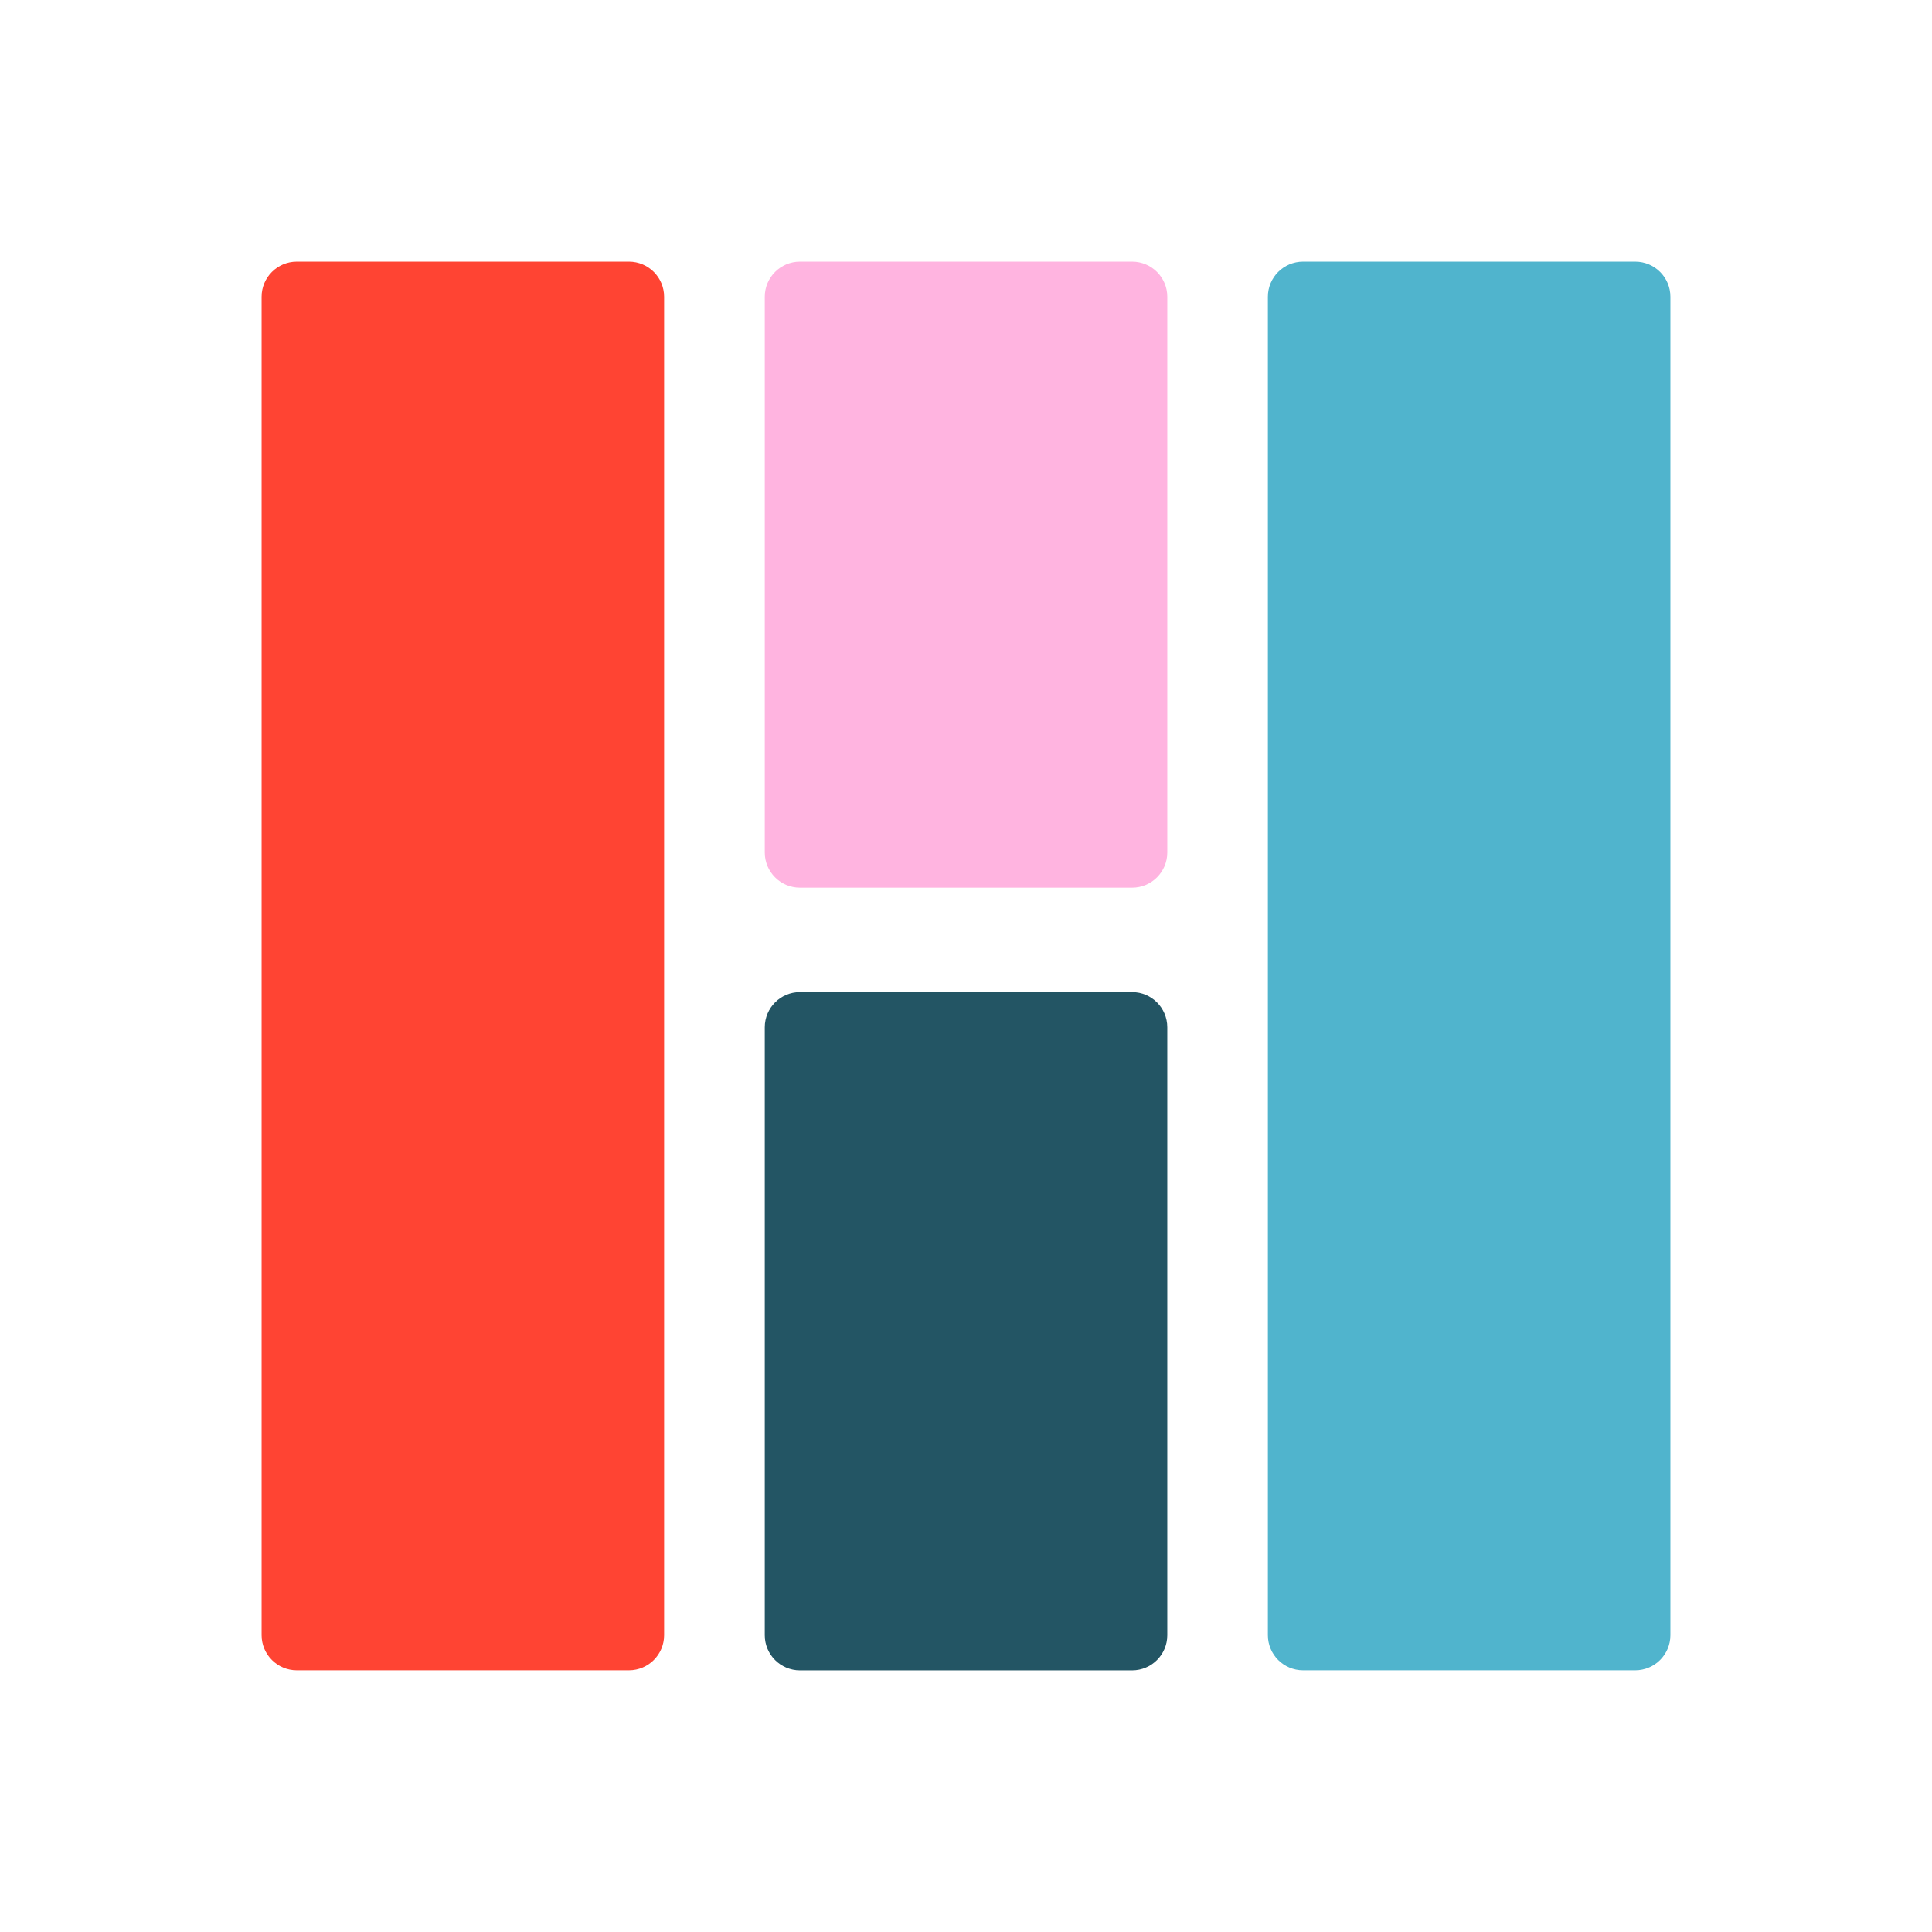
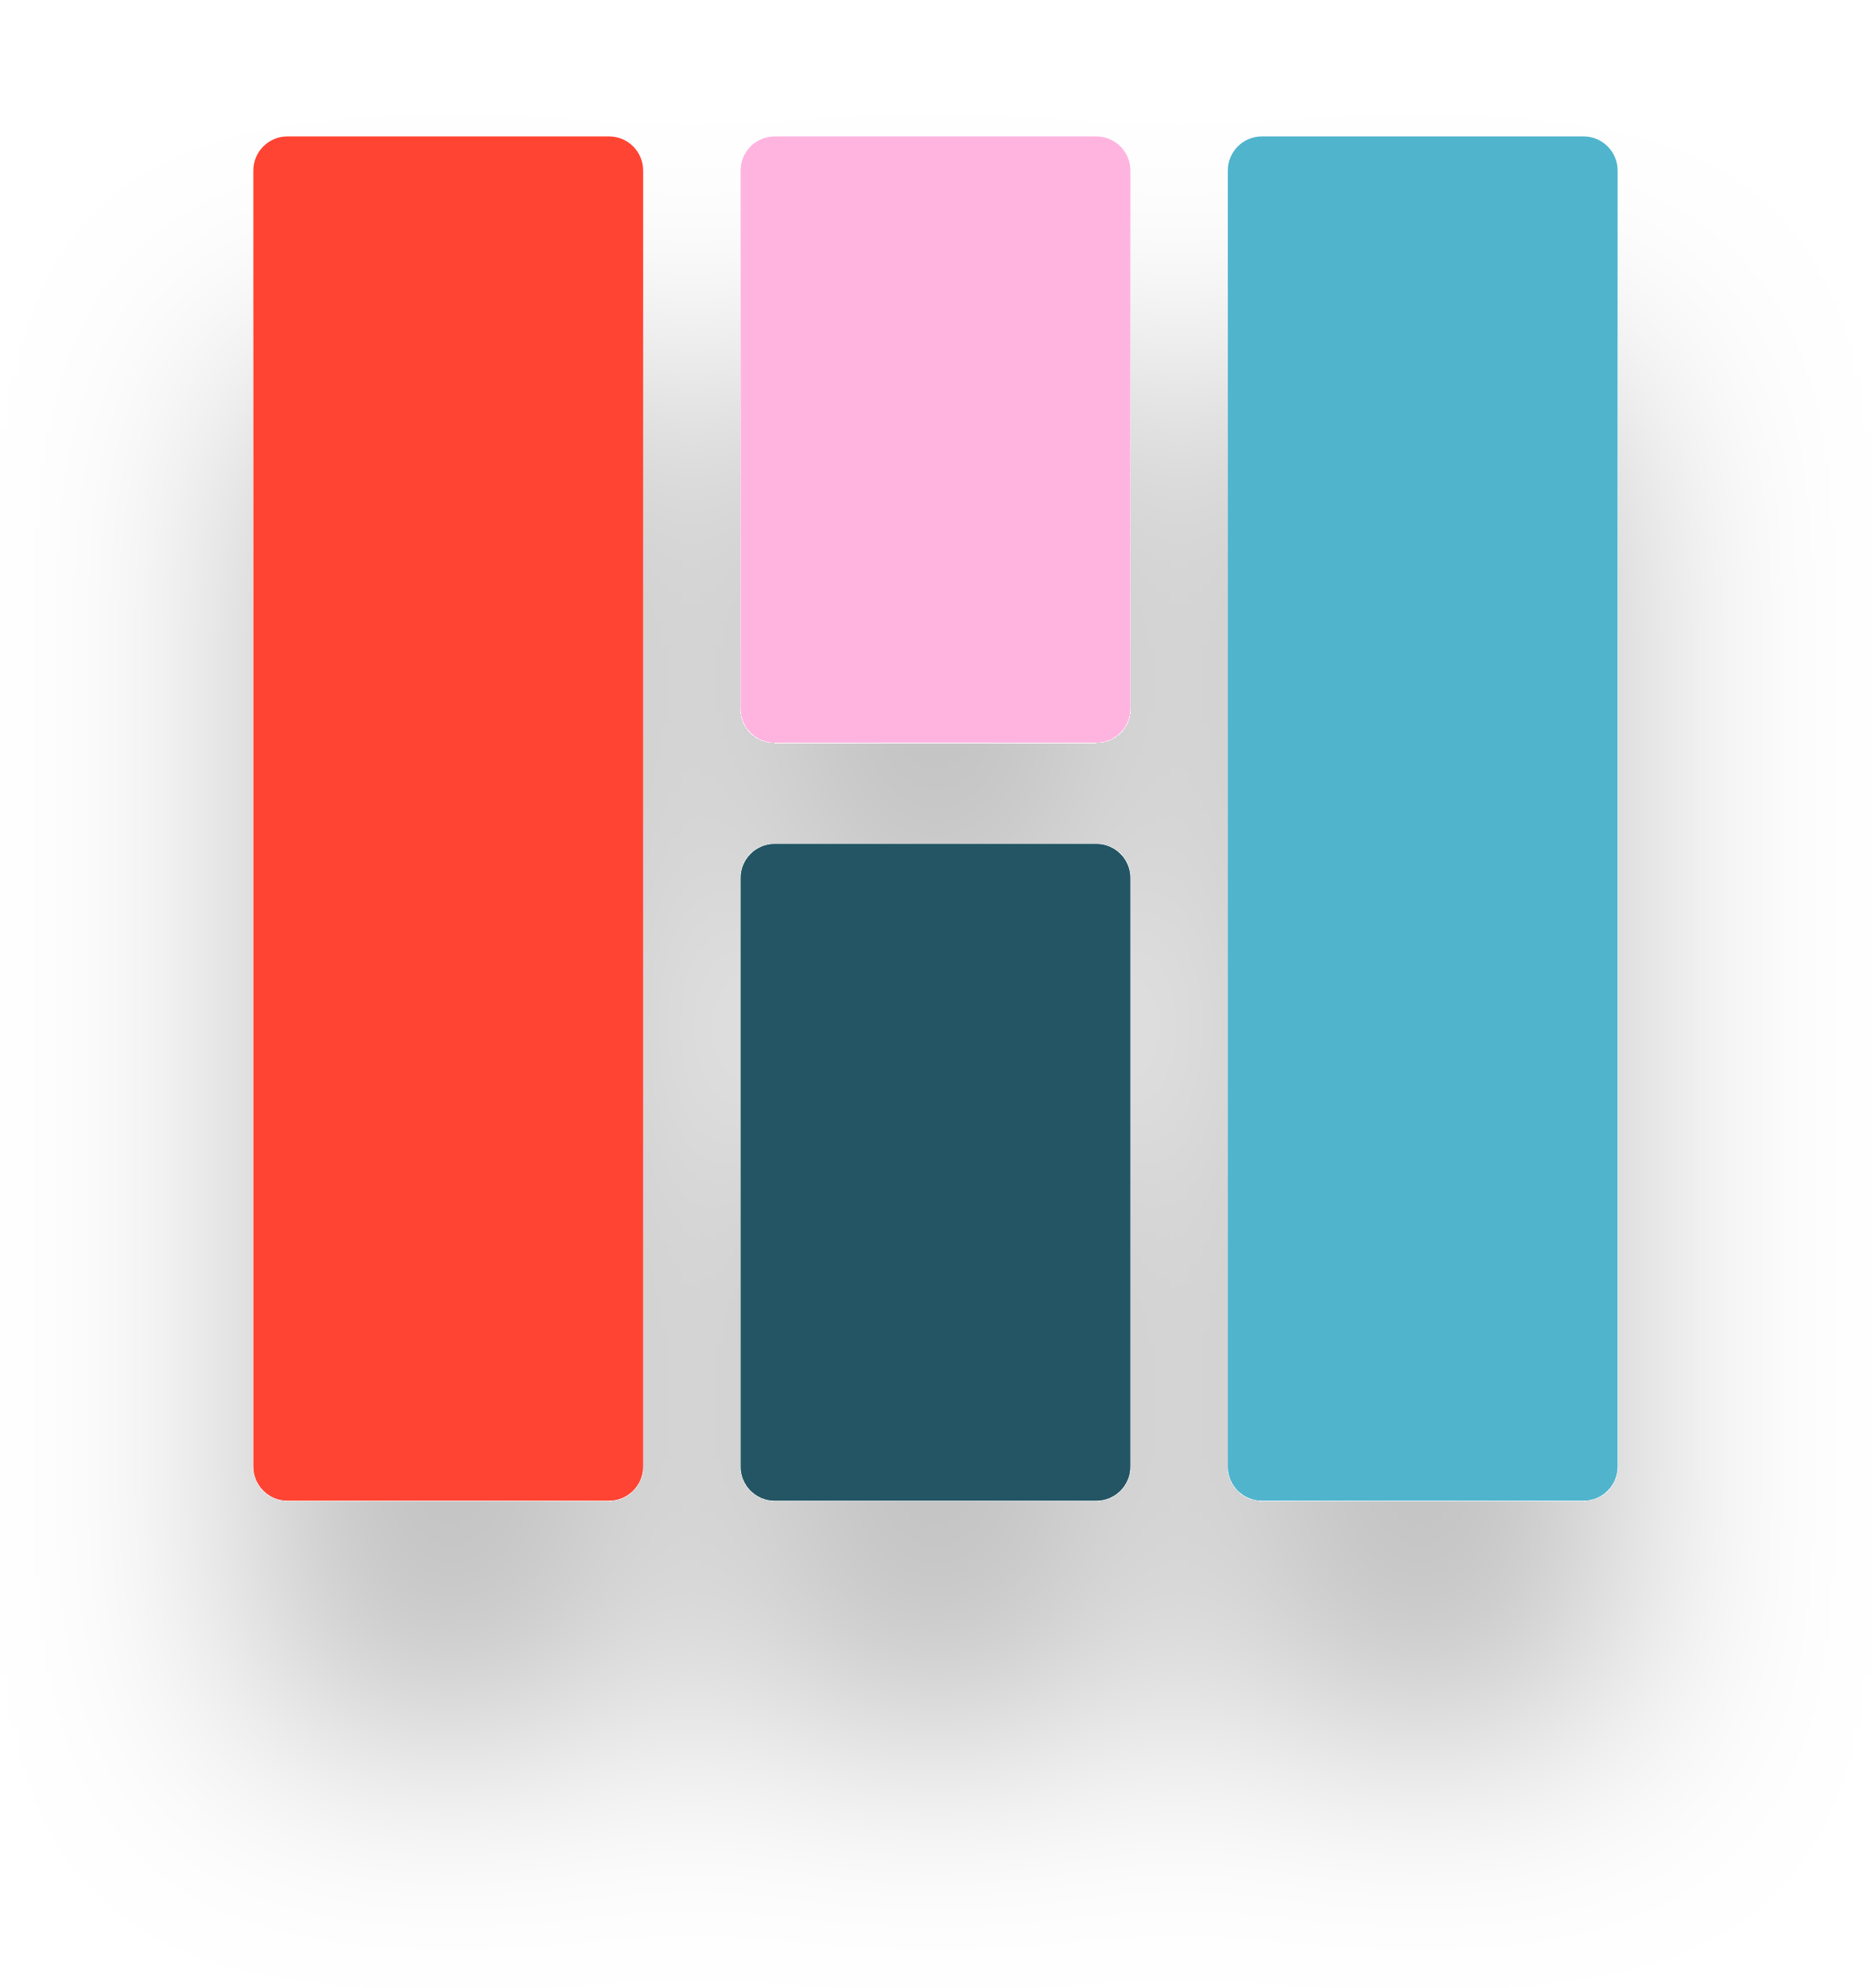
- <svg xmlns="http://www.w3.org/2000/svg" width="32" height="32" viewBox="0 0 32 32" fill="none">
-   <rect x="4.333" y="4.333" width="6.667" height="23.333" rx="0.583" fill="#FF4433" />
-   <rect x="21" y="4.333" width="6.667" height="23.333" rx="0.583" fill="#50B4CD" />
-   <rect x="12.667" y="4.333" width="6.667" height="10.37" rx="0.583" fill="#FFB4E0" />
-   <rect x="12.667" y="16.432" width="6.667" height="11.235" rx="0.583" fill="#235564" />
+ <svg xmlns="http://www.w3.org/2000/svg" width="32" height="34" viewBox="0 0 32 34" fill="none">
+   <g filter="url(#filter0_d_4285_709)">
+     <rect x="4.333" y="2.333" width="6.667" height="23.333" rx="0.583" fill="#FF4433" />
+     <rect x="21" y="2.333" width="6.667" height="23.333" rx="0.583" fill="#50B4CD" />
+     <rect x="12.667" y="2.333" width="6.667" height="10.37" rx="0.583" fill="#FFB4E0" />
+     <rect x="12.667" y="14.432" width="6.667" height="11.235" rx="0.583" fill="#235564" />
+   </g>
+   <defs>
+     <filter id="filter0_d_4285_709" x="-2" y="0" width="36" height="36" filterUnits="userSpaceOnUse" color-interpolation-filters="sRGB">
+       <feFlood flood-opacity="0" result="BackgroundImageFix" />
+       <feColorMatrix in="SourceAlpha" type="matrix" values="0 0 0 0 0 0 0 0 0 0 0 0 0 0 0 0 0 0 127 0" result="hardAlpha" />
+       <feOffset dy="4" />
+       <feGaussianBlur stdDeviation="2" />
+       <feComposite in2="hardAlpha" operator="out" />
+       <feColorMatrix type="matrix" values="0 0 0 0 0 0 0 0 0 0 0 0 0 0 0 0 0 0 0.25 0" />
+       <feBlend mode="normal" in2="BackgroundImageFix" result="effect1_dropShadow_4285_709" />
+       <feBlend mode="normal" in="SourceGraphic" in2="effect1_dropShadow_4285_709" result="shape" />
+     </filter>
+   </defs>
</svg>
